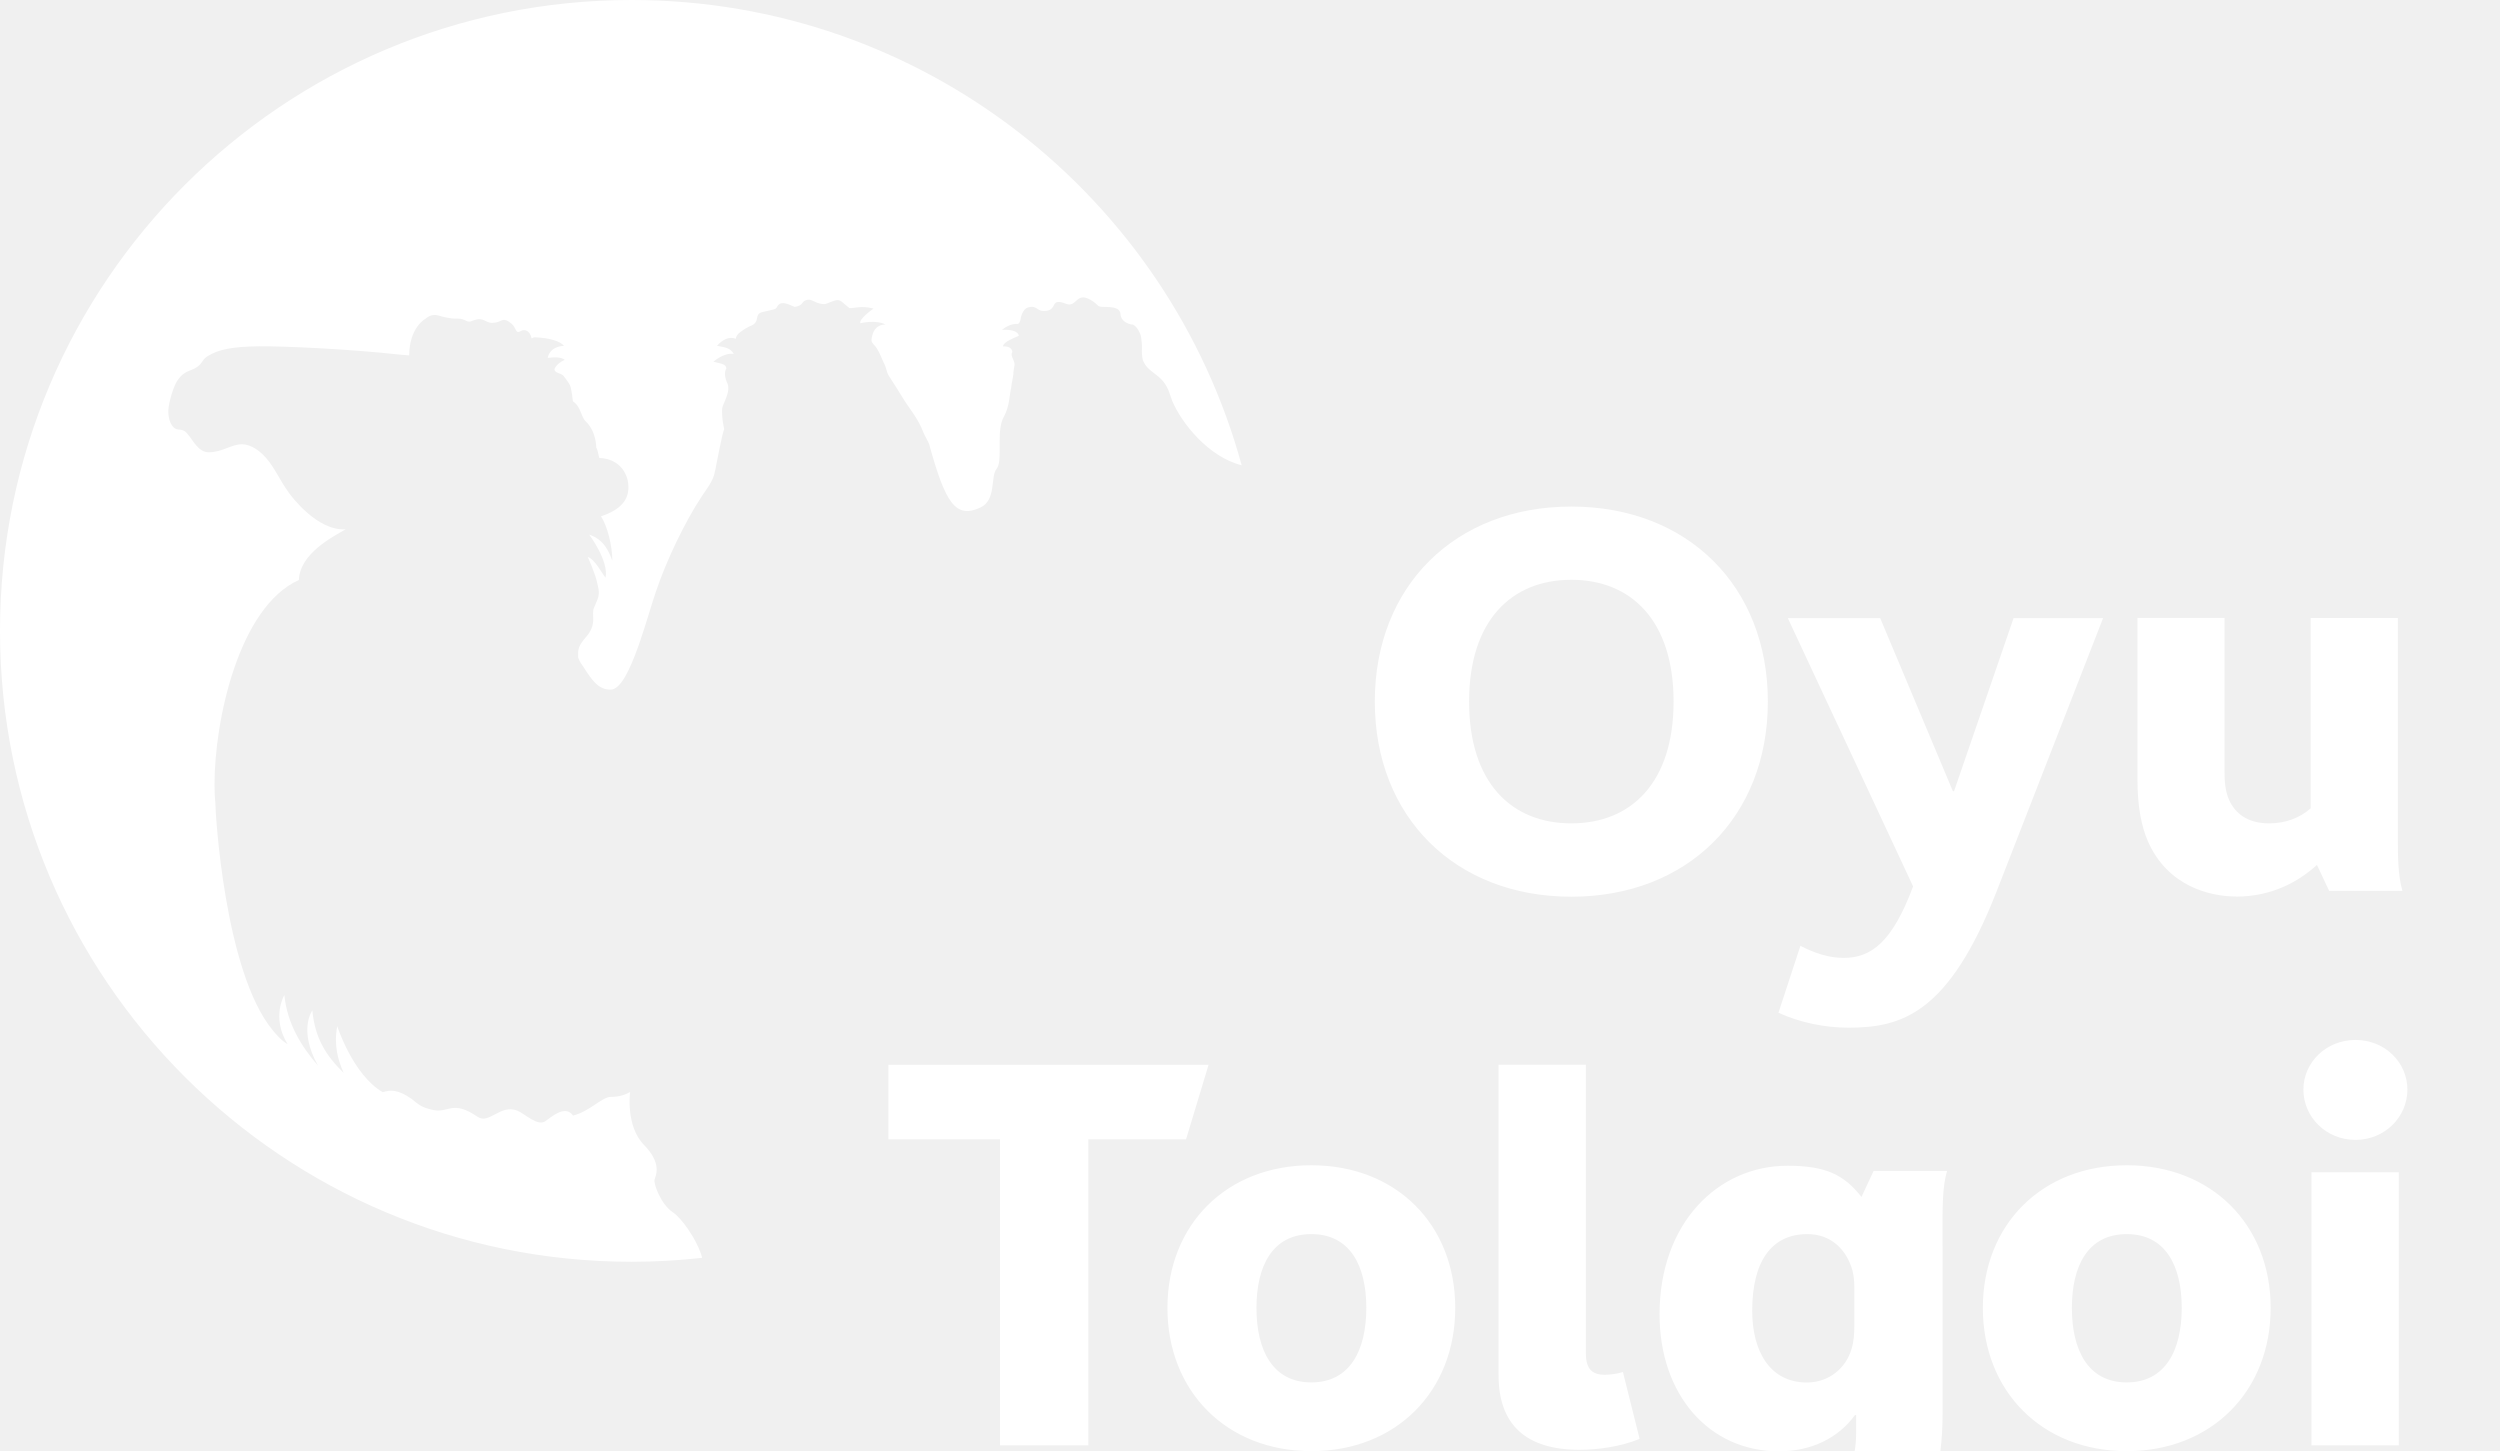
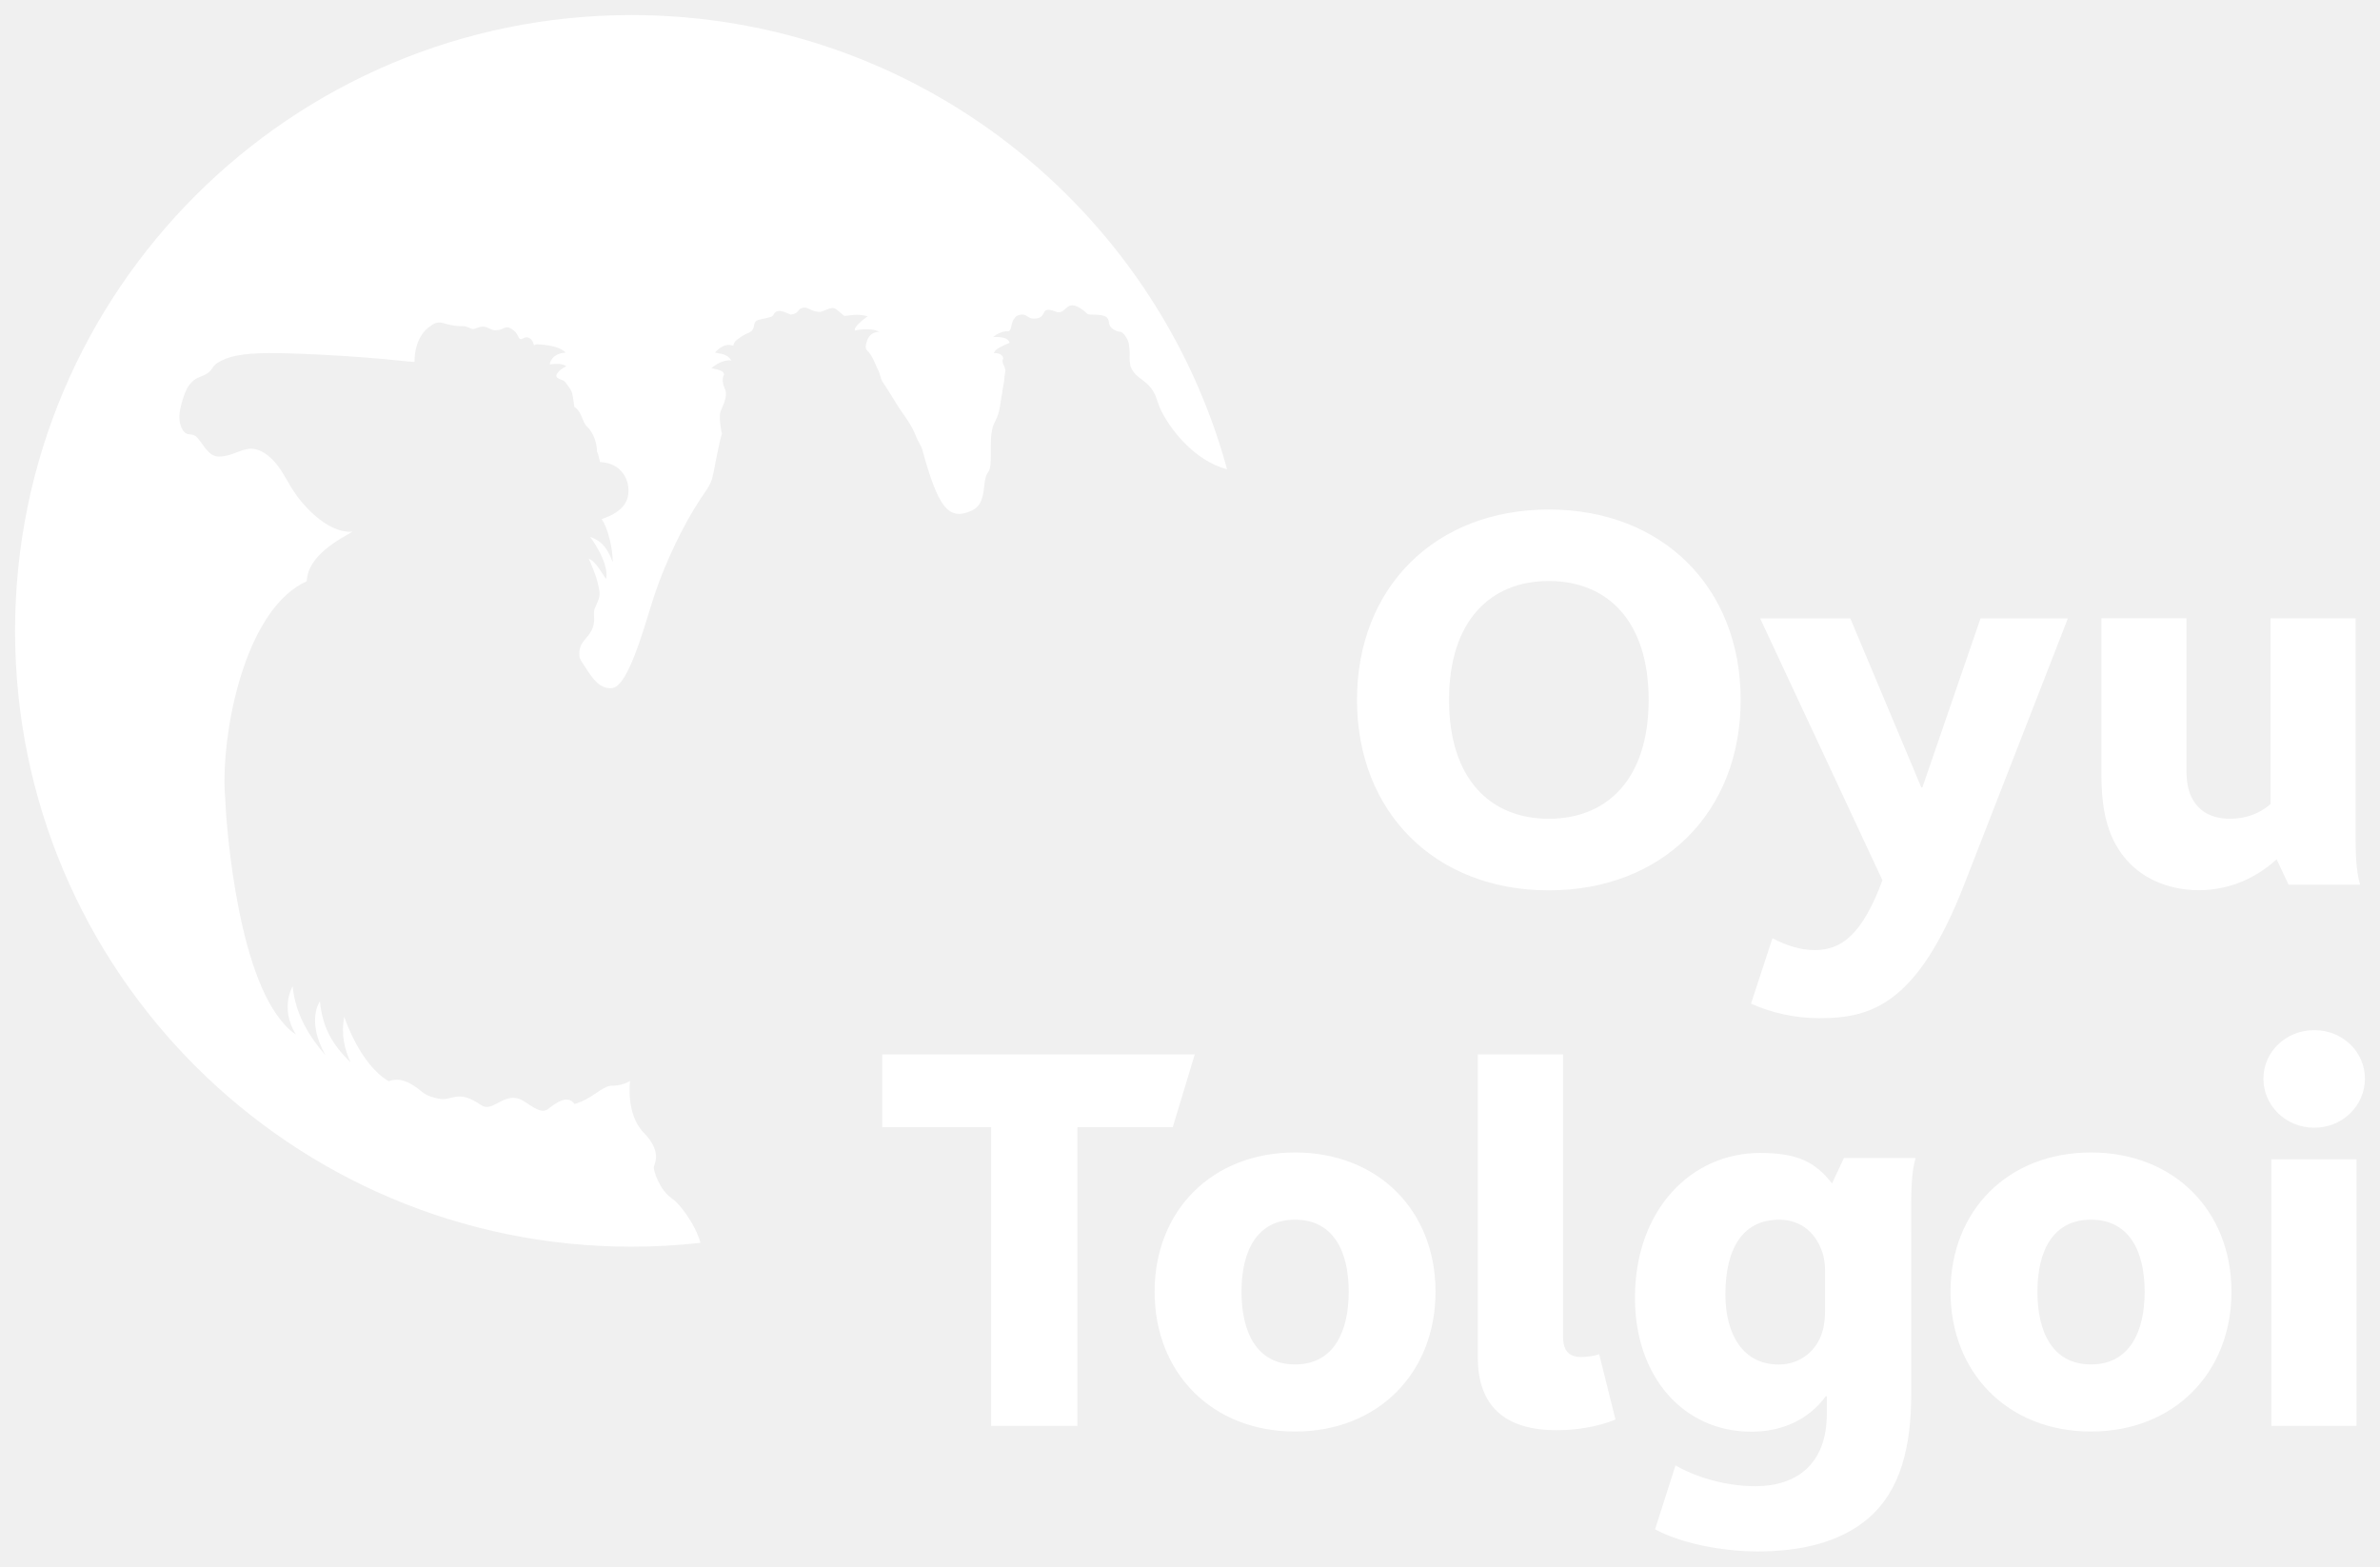
- <svg xmlns="http://www.w3.org/2000/svg" viewBox="0 0 162 94">
+ <svg xmlns="http://www.w3.org/2000/svg" viewBox="-1 -1 158 104">
  <path d="M45.499 81.514C45.412 81.124 45.177 80.615 44.887 80.118C44.788 79.963 44.683 79.802 44.571 79.628C44.244 79.157 43.891 78.747 43.582 78.543C42.815 78.028 42.345 76.694 42.413 76.446C42.475 76.198 42.939 75.428 41.733 74.194C40.527 72.959 40.83 70.763 40.83 70.763C40.558 70.918 40.163 71.079 39.581 71.079C39.006 71.079 38.215 72.022 37.133 72.289C36.638 71.569 35.747 72.364 35.346 72.649C34.832 73.015 34.004 72.159 33.515 71.966C32.414 71.538 31.691 72.878 30.949 72.37C29.317 71.247 29.063 72.146 28.08 71.929C27.276 71.755 27.146 71.582 26.682 71.216C25.761 70.558 25.248 70.633 24.802 70.775C22.867 69.652 21.853 66.495 21.853 66.495C21.624 67.754 21.896 68.666 22.267 69.522C21.086 68.368 20.412 67.245 20.239 65.477C20.239 65.477 19.305 66.724 20.604 69.051C19.534 67.816 18.613 66.352 18.427 64.478C18.427 64.478 17.561 65.911 18.637 67.667C18.149 67.357 17.864 66.991 17.648 66.73C14.544 62.921 13.956 52.66 13.956 52.052C13.919 51.698 13.901 51.301 13.901 50.873C13.888 46.716 15.471 39.333 19.367 37.584C19.429 35.871 21.55 34.792 22.403 34.296C20.554 34.432 18.841 32.106 18.724 31.938C18.712 31.932 18.705 31.92 18.699 31.907C18.693 31.907 18.687 31.907 18.687 31.882C18.18 31.181 17.933 30.592 17.475 29.965C16.881 29.159 16.232 28.805 15.7 28.787C14.964 28.787 14.42 29.308 13.524 29.308C12.85 29.308 12.509 28.526 12.175 28.148C12.002 27.918 11.835 27.844 11.557 27.831C11.087 27.8 10.883 27.105 10.908 26.584C10.939 26.057 11.236 25.039 11.495 24.661C12.033 23.867 12.466 24.127 12.961 23.619C13.177 23.389 13.146 23.271 13.468 23.073C14.117 22.669 14.977 22.459 16.801 22.44C18.384 22.427 22.533 22.607 25.977 22.986L26.515 23.029C26.528 21.187 27.585 20.647 27.585 20.647C27.585 20.647 27.925 20.312 28.377 20.436C29.156 20.672 29.533 20.647 29.533 20.647H29.681C30.127 20.647 30.263 20.914 30.504 20.827C30.745 20.74 31.035 20.597 31.363 20.752C31.697 20.907 31.759 20.957 32.124 20.901C32.538 20.833 32.588 20.51 33.144 20.97C33.466 21.242 33.398 21.664 33.732 21.46C34.059 21.261 34.362 21.522 34.437 21.888C34.437 21.9 34.449 21.913 34.449 21.925C34.523 21.888 34.61 21.832 34.752 21.863C35.605 21.906 36.273 22.093 36.551 22.409C35.556 22.471 35.494 23.191 35.494 23.191C35.945 23.135 36.36 23.135 36.595 23.315C36.007 23.588 35.927 23.935 35.927 23.935C35.964 24.189 36.316 24.158 36.508 24.345C36.508 24.351 36.867 24.797 36.941 24.977C37.04 25.219 37.126 26.007 37.126 26.007C37.664 26.367 37.621 26.981 37.961 27.31C38.654 27.98 38.635 28.991 38.635 28.991C38.734 29.165 38.746 29.339 38.833 29.674C39.618 29.699 40.268 30.083 40.571 30.803C40.663 31.026 40.713 31.25 40.719 31.473C40.769 32.428 40.169 33.049 38.944 33.458C39.346 34.06 39.674 35.326 39.68 36.331C39.433 35.685 39.124 34.96 38.178 34.643C38.178 34.643 39.458 36.331 39.241 37.435C39.012 37.168 38.555 36.244 38.085 36.089C38.085 36.089 38.604 37.224 38.709 37.826C38.74 37.987 38.889 38.384 38.734 38.8C38.505 39.414 38.431 39.383 38.431 39.743C38.431 40.14 38.549 40.611 37.992 41.257C37.467 41.871 37.442 42.057 37.467 42.615C37.572 42.919 37.683 43.019 37.837 43.261C38.388 44.135 38.821 44.706 39.575 44.687C40.212 44.687 40.818 43.397 41.356 41.896L41.473 41.561C41.882 40.376 42.234 39.11 42.519 38.291C43.186 36.331 44.349 33.861 45.487 32.143C45.746 31.746 46.222 31.163 46.315 30.604C46.315 30.555 46.328 30.511 46.346 30.474C46.464 29.934 46.779 28.16 46.927 27.806C46.927 27.806 46.748 27.043 46.797 26.46C46.822 26.181 47.391 25.374 47.125 24.816C46.989 24.531 46.903 24.121 47.07 23.873C47.039 23.588 46.76 23.575 46.229 23.439C46.229 23.439 46.903 22.831 47.552 22.936C47.329 22.583 47.107 22.514 46.464 22.409C46.464 22.409 47.026 21.689 47.682 21.956C47.7 21.608 48.17 21.404 48.269 21.311C48.43 21.224 48.547 21.156 48.597 21.137C48.919 21.019 49.017 20.864 49.054 20.628C49.11 20.262 49.283 20.25 49.574 20.182C49.747 20.144 50.081 20.076 50.205 20.026C50.205 20.026 50.304 20.014 50.409 19.791C50.675 19.481 51.089 19.723 51.497 19.89C52.078 19.785 51.905 19.574 52.214 19.456C52.61 19.307 52.74 19.648 53.327 19.704C53.562 19.729 53.643 19.617 54.026 19.499L54.107 19.474C54.471 19.363 54.558 19.592 55.04 19.965C55.387 19.983 55.795 19.785 56.605 19.995C56.605 19.995 55.64 20.666 55.751 20.945C55.751 20.945 56.741 20.697 57.39 21.032C57.39 21.032 56.766 20.963 56.549 21.652C56.364 22.229 56.574 22.21 56.605 22.316C56.92 22.57 57.198 23.414 57.31 23.588C57.384 23.706 57.489 24.183 57.557 24.289C58.008 24.996 58.274 25.405 58.478 25.747C58.948 26.535 59.474 27.056 59.851 28.061C59.913 28.222 60.179 28.663 60.21 28.787C61.261 32.614 61.929 33.626 63.518 32.894C64.588 32.404 64.155 30.908 64.582 30.375C64.761 30.158 64.779 29.699 64.779 29.177C64.779 29.103 64.779 29.029 64.779 28.948V28.849C64.779 28.768 64.779 28.681 64.779 28.601C64.779 28.017 64.817 27.428 65.039 27.025C65.429 26.33 65.398 25.641 65.528 25.114C65.54 24.915 65.602 24.655 65.639 24.431C65.701 24.047 65.639 24.307 65.688 23.979C65.701 23.885 65.713 23.805 65.732 23.712C65.812 23.37 65.422 23.085 65.602 22.812C65.565 22.39 64.99 22.446 64.99 22.446C65.033 22.136 65.732 21.894 66.01 21.764C66.01 21.745 66.01 21.726 66.01 21.708C65.843 21.286 64.922 21.379 64.922 21.379C65.478 20.92 65.93 20.994 65.93 20.994C65.93 20.994 66.103 21.019 66.158 20.548C66.171 20.498 66.189 20.442 66.208 20.393C66.208 20.393 66.208 20.386 66.208 20.38C66.307 20.138 66.449 19.952 66.665 19.909C67.265 19.778 67.135 20.213 67.778 20.144C68.558 20.064 68.007 19.27 69.077 19.685C69.832 19.977 69.695 18.73 70.87 19.561C70.907 19.592 70.945 19.617 70.982 19.648C71.062 19.716 71.13 19.778 71.192 19.84C71.248 19.859 71.309 19.878 71.396 19.884C71.767 19.909 72.571 19.816 72.608 20.355C72.651 20.932 73.319 21.025 73.319 21.025C73.554 20.982 73.894 21.515 73.944 21.851C73.962 21.993 74.012 22.384 73.999 22.558C73.981 22.8 73.999 23.085 74.055 23.333C74.413 24.233 75.242 24.165 75.718 25.294C75.761 25.399 75.935 25.92 75.966 25.995C76.572 27.416 78.297 29.605 80.461 30.151C75.718 12.793 59.82 0 40.923 0C18.322 0 0 18.302 0 40.884C0 63.467 18.322 81.763 40.923 81.763C42.469 81.763 43.996 81.676 45.493 81.508" fill="#ffffff" />
  <path d="M114.557 45.463C114.557 52.945 109.345 58.107 101.819 58.107C94.294 58.107 89.087 52.939 89.087 45.463C89.087 37.987 94.288 32.825 101.819 32.825C109.351 32.825 114.557 37.981 114.557 45.463ZM108.448 45.463C108.448 40.227 105.715 37.571 101.819 37.571C97.93 37.571 95.197 40.227 95.197 45.463C95.197 50.699 97.924 53.354 101.819 53.354C105.715 53.354 108.448 50.699 108.448 45.463ZM144.9 58.1C147.225 58.1 148.938 57.133 150.138 56.047L150.929 57.728H155.678C155.382 56.754 155.382 55.334 155.382 54.477V40.047H149.73V52.38C149.019 53.013 148.085 53.354 147.04 53.354C145.766 53.354 144.975 52.827 144.529 52.008C144.27 51.518 144.152 50.922 144.152 50.135V40.041H138.507V50.47C138.507 52.3 138.766 53.541 139.181 54.508C140.454 57.424 143.188 58.094 144.907 58.094L144.9 58.1ZM116.666 61.289C117.6 61.773 118.503 62.071 119.473 62.071H119.48C121.236 62.071 122.621 61.066 123.969 57.437L115.85 40.053H121.836L126.547 51.27H126.622L130.48 40.053H136.28L129.392 57.734C126.282 65.7 123.221 66.594 119.776 66.594C118.237 66.594 116.629 66.259 115.244 65.626L116.666 61.289ZM152.636 73.865C154.541 73.865 156 72.37 156 70.608C156 68.846 154.541 67.388 152.636 67.388C150.732 67.388 149.26 68.846 149.26 70.608C149.26 72.37 150.719 73.865 152.636 73.865ZM104.033 89.09C103.248 89.09 102.765 88.792 102.765 87.706V68.995H97.107V89.121C97.107 92.34 98.907 93.947 102.351 93.947C103.476 93.947 104.979 93.761 106.247 93.24L105.165 88.903C104.756 89.046 104.225 89.083 104.039 89.083L104.033 89.09ZM57.569 69.001H78.315L76.856 73.828H70.524V93.656H64.798V73.828H57.569V69.001ZM75.65 84.753C75.65 79.362 79.472 75.509 84.975 75.509C90.485 75.509 94.3 79.362 94.3 84.753C94.3 90.144 90.485 94.034 84.975 94.034C79.466 94.034 75.65 90.144 75.65 84.753ZM81.419 84.753C81.419 87.489 82.465 89.58 84.975 89.58C87.492 89.58 88.537 87.483 88.537 84.753C88.537 82.023 87.486 79.97 84.975 79.97C82.465 79.97 81.419 82.017 81.419 84.753ZM128.489 84.753C128.489 79.362 132.304 75.509 137.814 75.509C143.317 75.509 147.139 79.368 147.139 84.753C147.139 90.138 143.317 94.034 137.814 94.034C132.311 94.034 128.489 90.144 128.489 84.753ZM134.258 84.753C134.258 87.489 135.303 89.58 137.814 89.58C140.325 89.58 141.376 87.483 141.376 84.753C141.376 82.023 140.325 79.97 137.814 79.97C135.303 79.97 134.258 82.017 134.258 84.753ZM149.785 75.962H155.443V93.656H149.785V75.962ZM121.409 75.881L120.624 77.562C119.498 76.135 118.336 75.54 115.831 75.54C111.311 75.54 107.539 79.269 107.539 85.168C107.539 90.392 110.755 94.046 115.275 94.046C117.365 94.046 119.121 93.19 120.203 91.695H120.277V92.849C120.277 96.243 118.224 97.663 115.534 97.663C113.37 97.663 111.391 96.956 110.229 96.286L108.875 100.523C110.513 101.423 113.253 101.994 115.683 101.994C118.373 101.994 121.1 101.473 123.078 99.754C125.169 97.924 125.88 95.052 125.88 91.54V81.397C125.88 81 125.878 80.628 125.877 80.277C125.869 78.219 125.864 76.909 126.17 75.875H121.415L121.409 75.881ZM120.16 85.938C120.16 86.403 120.123 86.974 119.98 87.408C119.622 88.655 118.515 89.586 117.087 89.586C114.681 89.586 113.543 87.545 113.543 84.939C113.543 81.756 114.78 79.97 117.117 79.97C118.62 79.97 119.659 80.931 120.049 82.364C120.123 82.687 120.16 83.047 120.16 83.363V85.938Z" fill="#ffffff" fill-rule="evenodd" />
</svg>
